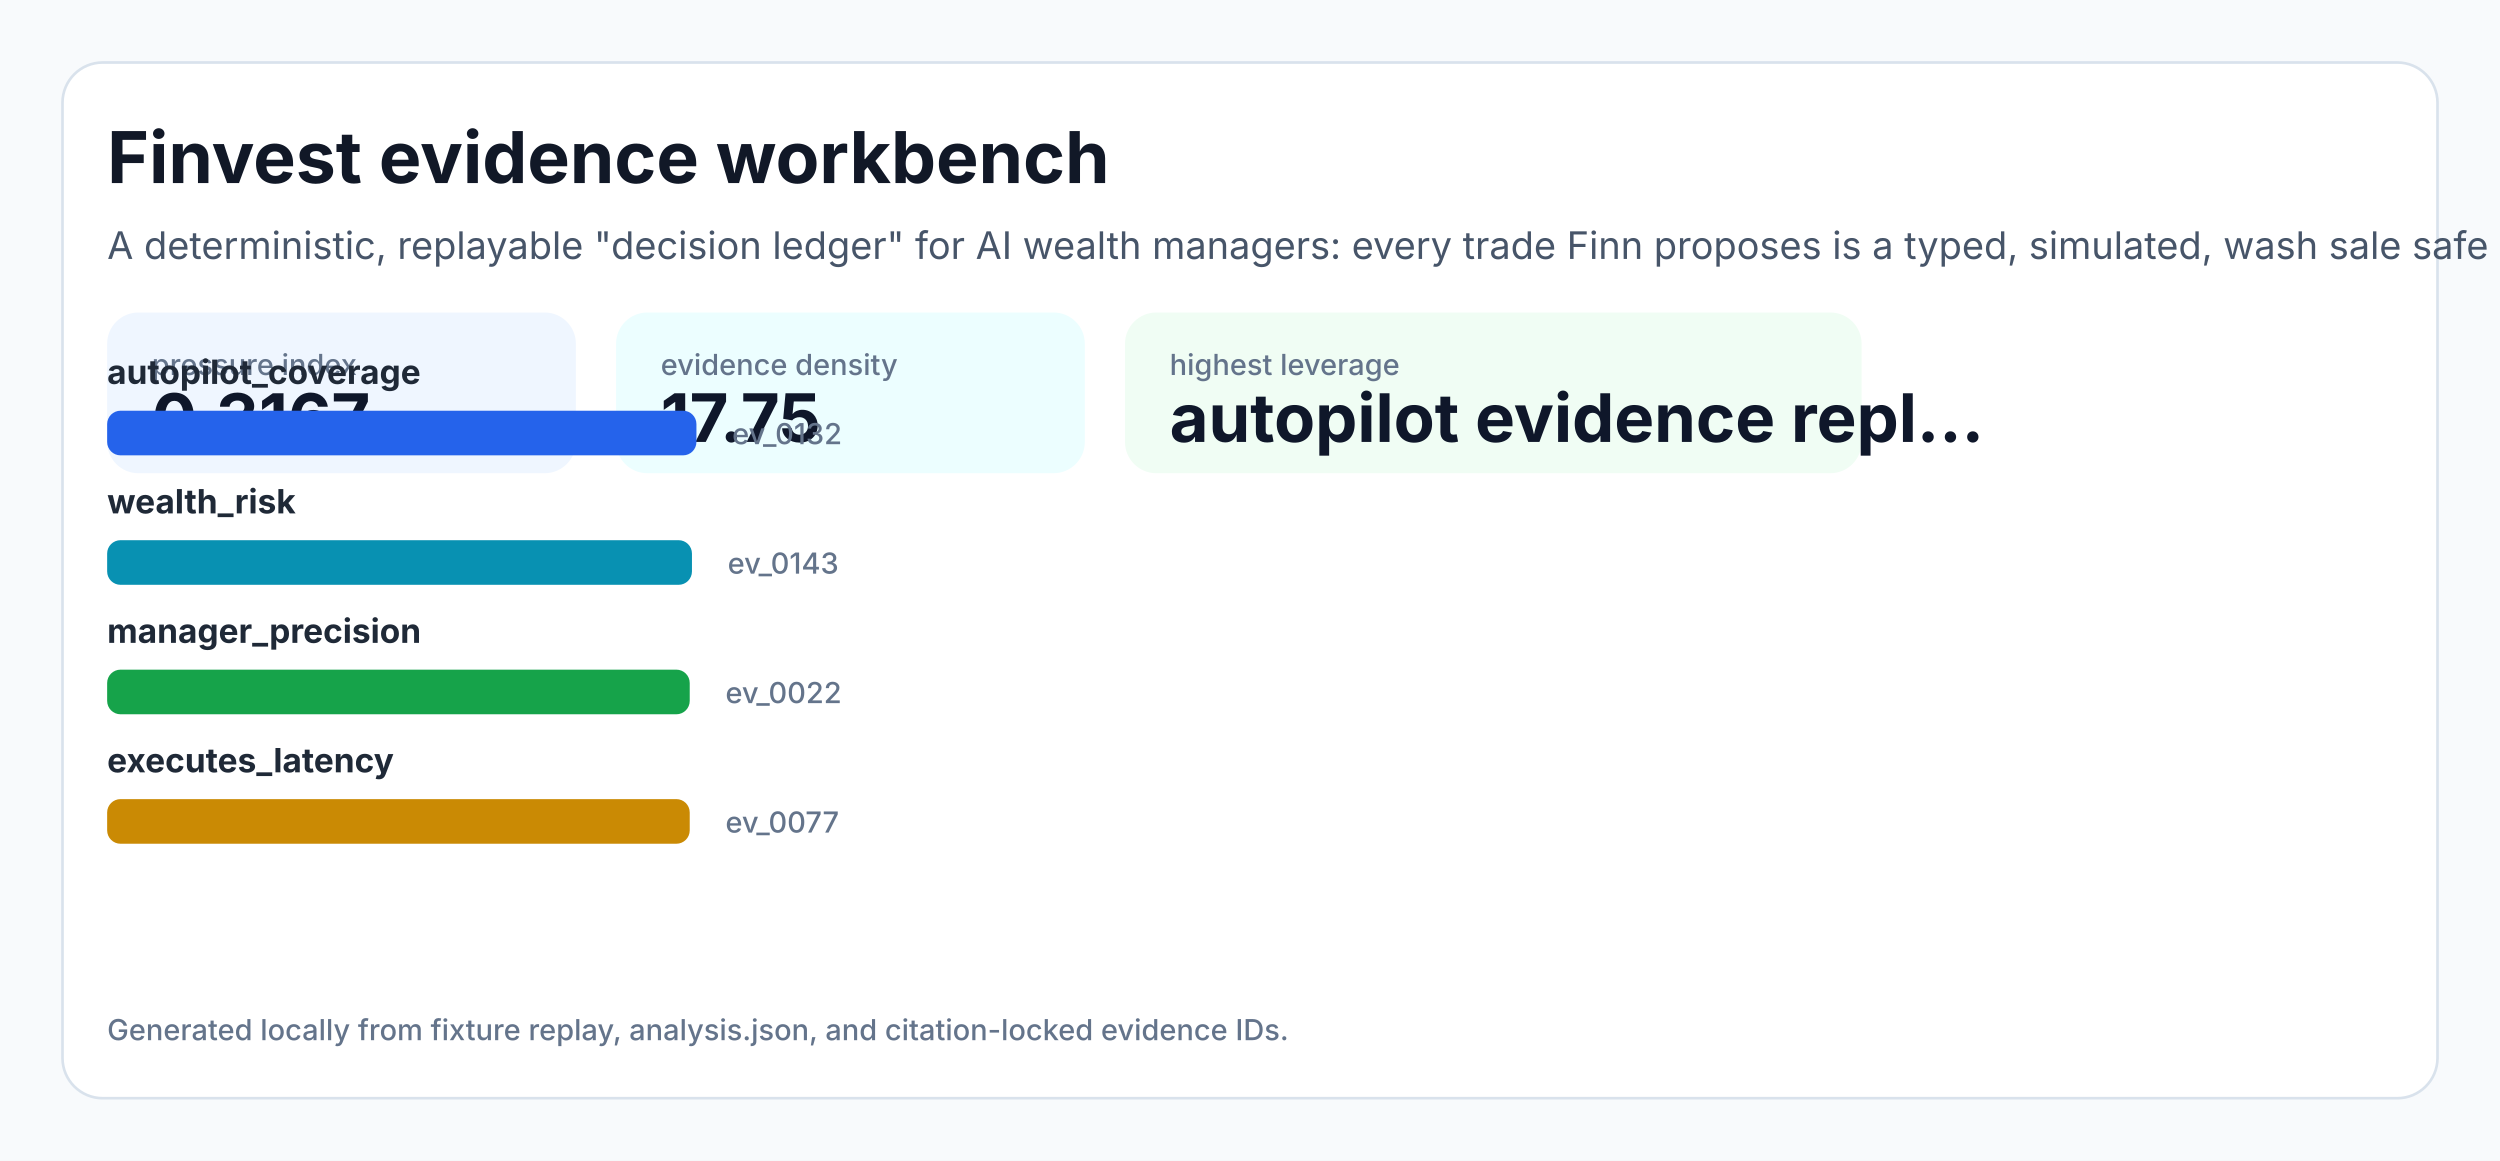
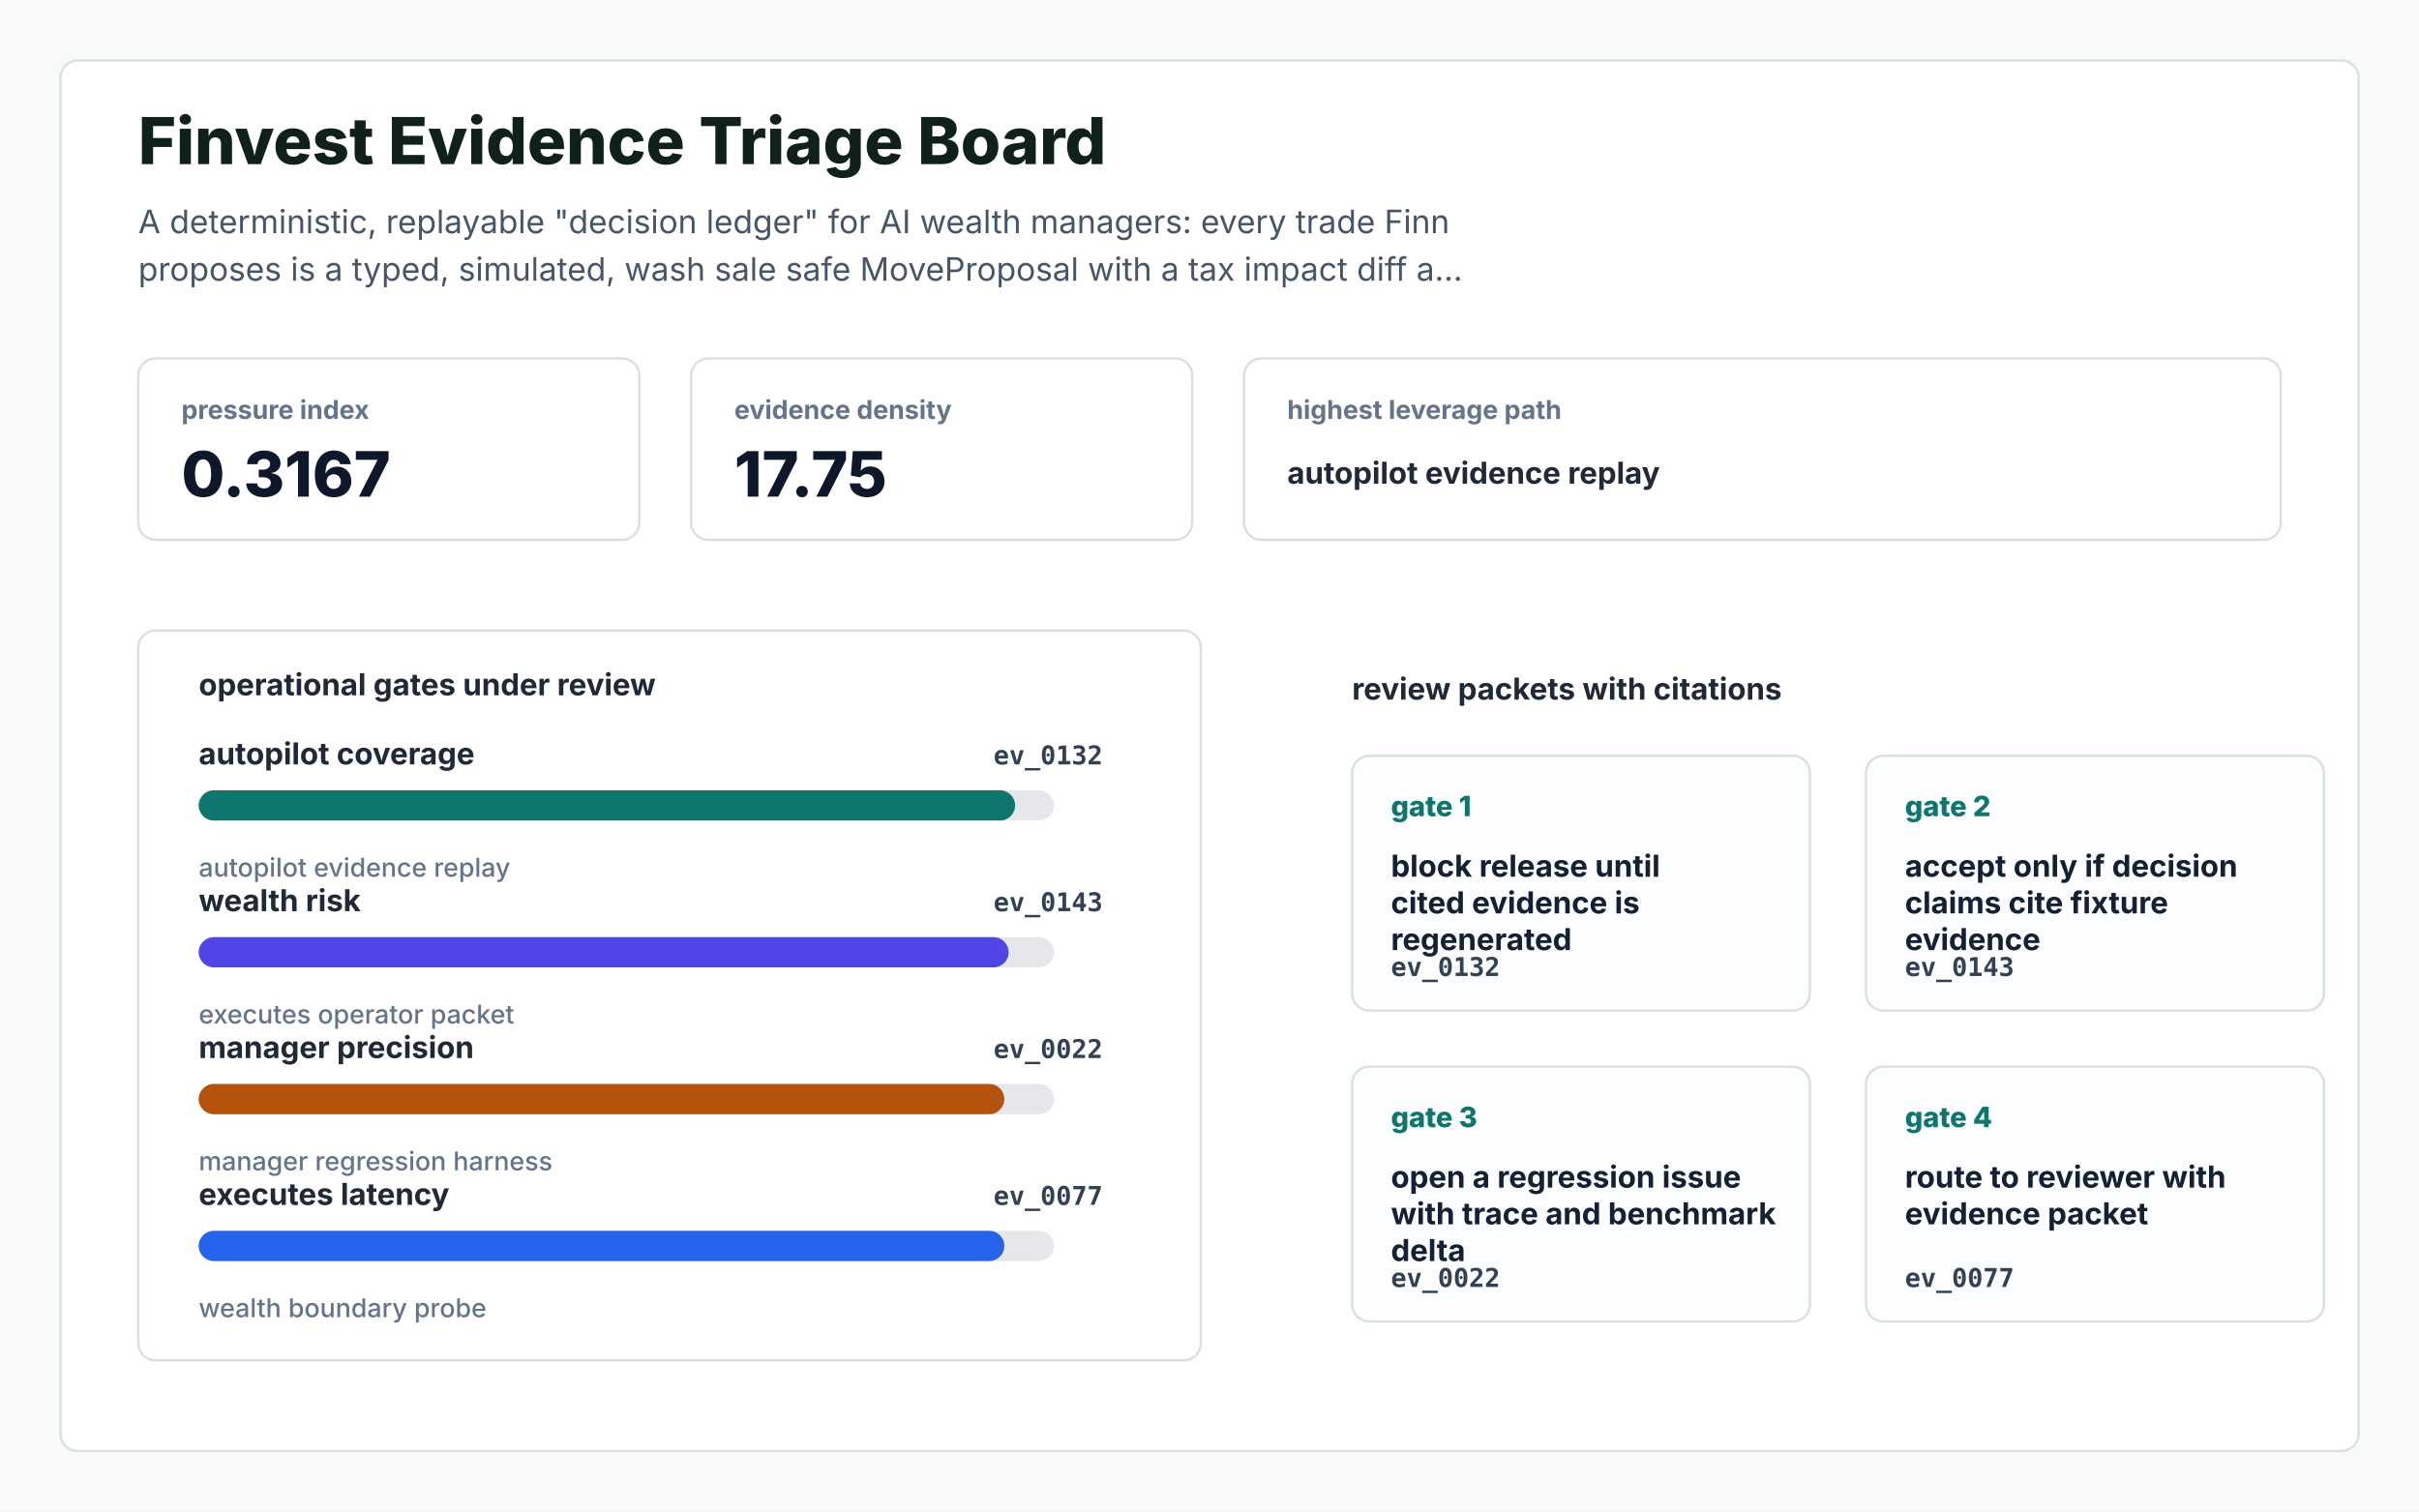
- <svg xmlns="http://www.w3.org/2000/svg" width="1120" height="520" viewBox="0 0 1120 520" role="img" aria-label="Finvest project working dashboard preview">
+ <svg xmlns="http://www.w3.org/2000/svg" width="1120" height="700" viewBox="0 0 1120 700" role="img" aria-label="Finvest visual evidence dashboard">
  <defs>
    <style>
-       .bg { fill: #f8fafc; }
-       .panel { fill: #ffffff; stroke: #d9e2ec; stroke-width: 1.2; }
-       .title { font: 700 32px -apple-system, BlinkMacSystemFont, "Segoe UI", sans-serif; fill: #111827; }
-       .sub { font: 400 17px -apple-system, BlinkMacSystemFont, "Segoe UI", sans-serif; fill: #475569; }
-       .label { font: 650 15px -apple-system, BlinkMacSystemFont, "Segoe UI", sans-serif; fill: #1f2937; }
-       .small { font: 500 13px -apple-system, BlinkMacSystemFont, "Segoe UI", sans-serif; fill: #64748b; }
-       .metric { font: 750 30px -apple-system, BlinkMacSystemFont, "Segoe UI", sans-serif; fill: #0f172a; }
+       .bg { fill:#f7faf9; }
+       .panel { fill:#ffffff; stroke:#d7e2df; stroke-width:1.1; }
+       .card { fill:#ffffff; stroke:#d7e2df; stroke-width:1.1; }
+       .actioncard { fill:#fbfdff; stroke:#d7e2df; stroke-width:1.1; }
+       .title { font:760 30px -apple-system,BlinkMacSystemFont,"Segoe UI",sans-serif; fill:#10201c; }
+       .sub { font:420 15px -apple-system,BlinkMacSystemFont,"Segoe UI",sans-serif; fill:#475569; }
+       .label { font:700 14px -apple-system,BlinkMacSystemFont,"Segoe UI",sans-serif; fill:#1f2937; }
+       .caption { font:500 12px -apple-system,BlinkMacSystemFont,"Segoe UI",sans-serif; fill:#64748b; }
+       .small { font:650 12px -apple-system,BlinkMacSystemFont,"Segoe UI",sans-serif; fill:#64748b; }
+       .metric { font:780 29px -apple-system,BlinkMacSystemFont,"Segoe UI",sans-serif; fill:#0f172a; }
+       .rank { font:760 13px -apple-system,BlinkMacSystemFont,"Segoe UI",sans-serif; fill:#0f766e; }
+       .cardtext { font:650 14px -apple-system,BlinkMacSystemFont,"Segoe UI",sans-serif; fill:#142033; }
+       .mono { font:700 12px ui-monospace,SFMono-Regular,Menlo,monospace; fill:#334155; }
    </style>
  </defs>
-   <rect class="bg" width="1120" height="520" rx="0" />
-   <rect class="panel" x="28" y="28" width="1064" height="464" rx="18" />
-   <text class="title" x="48" y="82">Finvest evidence workbench</text>
-   <text class="sub" x="48" y="116">A deterministic, replayable "decision ledger" for AI wealth managers: every trade Finn proposes is a typed, simulated, wash sale safe MoveProposal with a tax impact diff and a counterfactual the user can accept, reject or amend in one tap.</text>
-   <rect x="48" y="140" width="210" height="72" rx="14" fill="#eff6ff" />
-   <text class="small" x="68" y="168">pressure index</text>
-   <text class="metric" x="68" y="198">0.3167</text>
-   <rect x="276" y="140" width="210" height="72" rx="14" fill="#ecfeff" />
-   <text class="small" x="296" y="168">evidence density</text>
-   <text class="metric" x="296" y="198">17.75</text>
-   <rect x="504" y="140" width="330" height="72" rx="14" fill="#f0fdf4" />
-   <text class="small" x="524" y="168">highest leverage</text>
-   <text class="metric" x="524" y="198">autopilot evidence repl...</text>
-   <text x="48" y="172" class="label">autopilot_coverage</text>
-   <rect x="48" y="184" width="264" height="20" rx="6" fill="#2563eb" />
-   <text x="328" y="199" class="small">ev_0132</text>
-   <text x="48" y="230" class="label">wealth_risk</text>
-   <rect x="48" y="242" width="262" height="20" rx="6" fill="#0891b2" />
-   <text x="326" y="257" class="small">ev_0143</text>
-   <text x="48" y="288" class="label">manager_precision</text>
-   <rect x="48" y="300" width="261" height="20" rx="6" fill="#16a34a" />
-   <text x="325" y="315" class="small">ev_0022</text>
-   <text x="48" y="346" class="label">executes_latency</text>
-   <rect x="48" y="358" width="261" height="20" rx="6" fill="#ca8a04" />
-   <text x="325" y="373" class="small">ev_0077</text>
-   <text class="small" x="48" y="466">Generated locally from fixture replay, analysis.json, and citation-locked evidence IDs.</text>
+   <rect class="bg" width="1120" height="700" />
+   <rect class="panel" x="28" y="28" width="1064" height="644" rx="8" />
+   <text class="title" x="64" y="76">Finvest Evidence Triage Board</text>
+   <text class="sub" x="64" y="108">
+     <tspan x="64" dy="0">A deterministic, replayable "decision ledger" for AI wealth managers: every trade Finn</tspan>
+     <tspan x="64" dy="22">proposes is a typed, simulated, wash sale safe MoveProposal with a tax impact diff a...</tspan>
+   </text>
+   <rect class="card" x="64" y="166" width="232" height="84" rx="8" />
+   <text class="small" x="84" y="194">pressure index</text>
+   <text class="metric" x="84" y="230">0.3167</text>
+   <rect class="card" x="320" y="166" width="232" height="84" rx="8" />
+   <text class="small" x="340" y="194">evidence density</text>
+   <text class="metric" x="340" y="230">17.75</text>
+   <rect class="card" x="576" y="166" width="480" height="84" rx="8" />
+   <text class="small" x="596" y="194">highest leverage path</text>
+   <text class="label" x="596" y="224">
+     <tspan x="596" dy="0">autopilot evidence replay</tspan>
+   </text>
+   <rect class="card" x="64" y="292" width="492" height="338" rx="8" />
+   <text class="label" x="92" y="322">operational gates under review</text>
+   <text x="92" y="354" class="label">autopilot coverage</text>
+   <text x="460" y="354" class="mono">ev_0132</text>
+   <rect x="92" y="366" width="396" height="14" rx="7" fill="#e5e7eb" />
+   <rect x="92" y="366" width="378" height="14" rx="7" fill="#0f766e" />
+   <text x="92" y="406" class="caption">autopilot evidence replay</text>
+   <text x="92" y="422" class="label">wealth risk</text>
+   <text x="460" y="422" class="mono">ev_0143</text>
+   <rect x="92" y="434" width="396" height="14" rx="7" fill="#e5e7eb" />
+   <rect x="92" y="434" width="375" height="14" rx="7" fill="#4f46e5" />
+   <text x="92" y="474" class="caption">executes operator packet</text>
+   <text x="92" y="490" class="label">manager precision</text>
+   <text x="460" y="490" class="mono">ev_0022</text>
+   <rect x="92" y="502" width="396" height="14" rx="7" fill="#e5e7eb" />
+   <rect x="92" y="502" width="373" height="14" rx="7" fill="#b45309" />
+   <text x="92" y="542" class="caption">manager regression harness</text>
+   <text x="92" y="558" class="label">executes latency</text>
+   <text x="460" y="558" class="mono">ev_0077</text>
+   <rect x="92" y="570" width="396" height="14" rx="7" fill="#e5e7eb" />
+   <rect x="92" y="570" width="373" height="14" rx="7" fill="#2563eb" />
+   <text x="92" y="610" class="caption">wealth boundary probe</text>
+   <text class="label" x="626" y="324">review packets with citations</text>
+   <rect class="actioncard" x="626" y="350" width="212" height="118" rx="8" />
+   <text class="rank" x="644" y="378">gate 1</text>
+   <text class="cardtext" x="644" y="406">
+     <tspan x="644" dy="0">block release until</tspan>
+     <tspan x="644" dy="17">cited evidence is</tspan>
+     <tspan x="644" dy="17">regenerated</tspan>
+   </text>
+   <text class="mono" x="644" y="452">ev_0132</text>
+   <rect class="actioncard" x="864" y="350" width="212" height="118" rx="8" />
+   <text class="rank" x="882" y="378">gate 2</text>
+   <text class="cardtext" x="882" y="406">
+     <tspan x="882" dy="0">accept only if decision</tspan>
+     <tspan x="882" dy="17">claims cite fixture</tspan>
+     <tspan x="882" dy="17">evidence</tspan>
+   </text>
+   <text class="mono" x="882" y="452">ev_0143</text>
+   <rect class="actioncard" x="626" y="494" width="212" height="118" rx="8" />
+   <text class="rank" x="644" y="522">gate 3</text>
+   <text class="cardtext" x="644" y="550">
+     <tspan x="644" dy="0">open a regression issue</tspan>
+     <tspan x="644" dy="17">with trace and benchmark</tspan>
+     <tspan x="644" dy="17">delta</tspan>
+   </text>
+   <text class="mono" x="644" y="596">ev_0022</text>
+   <rect class="actioncard" x="864" y="494" width="212" height="118" rx="8" />
+   <text class="rank" x="882" y="522">gate 4</text>
+   <text class="cardtext" x="882" y="550">
+     <tspan x="882" dy="0">route to reviewer with</tspan>
+     <tspan x="882" dy="17">evidence packet</tspan>
+   </text>
+   <text class="mono" x="882" y="596">ev_0077</text>
</svg>
